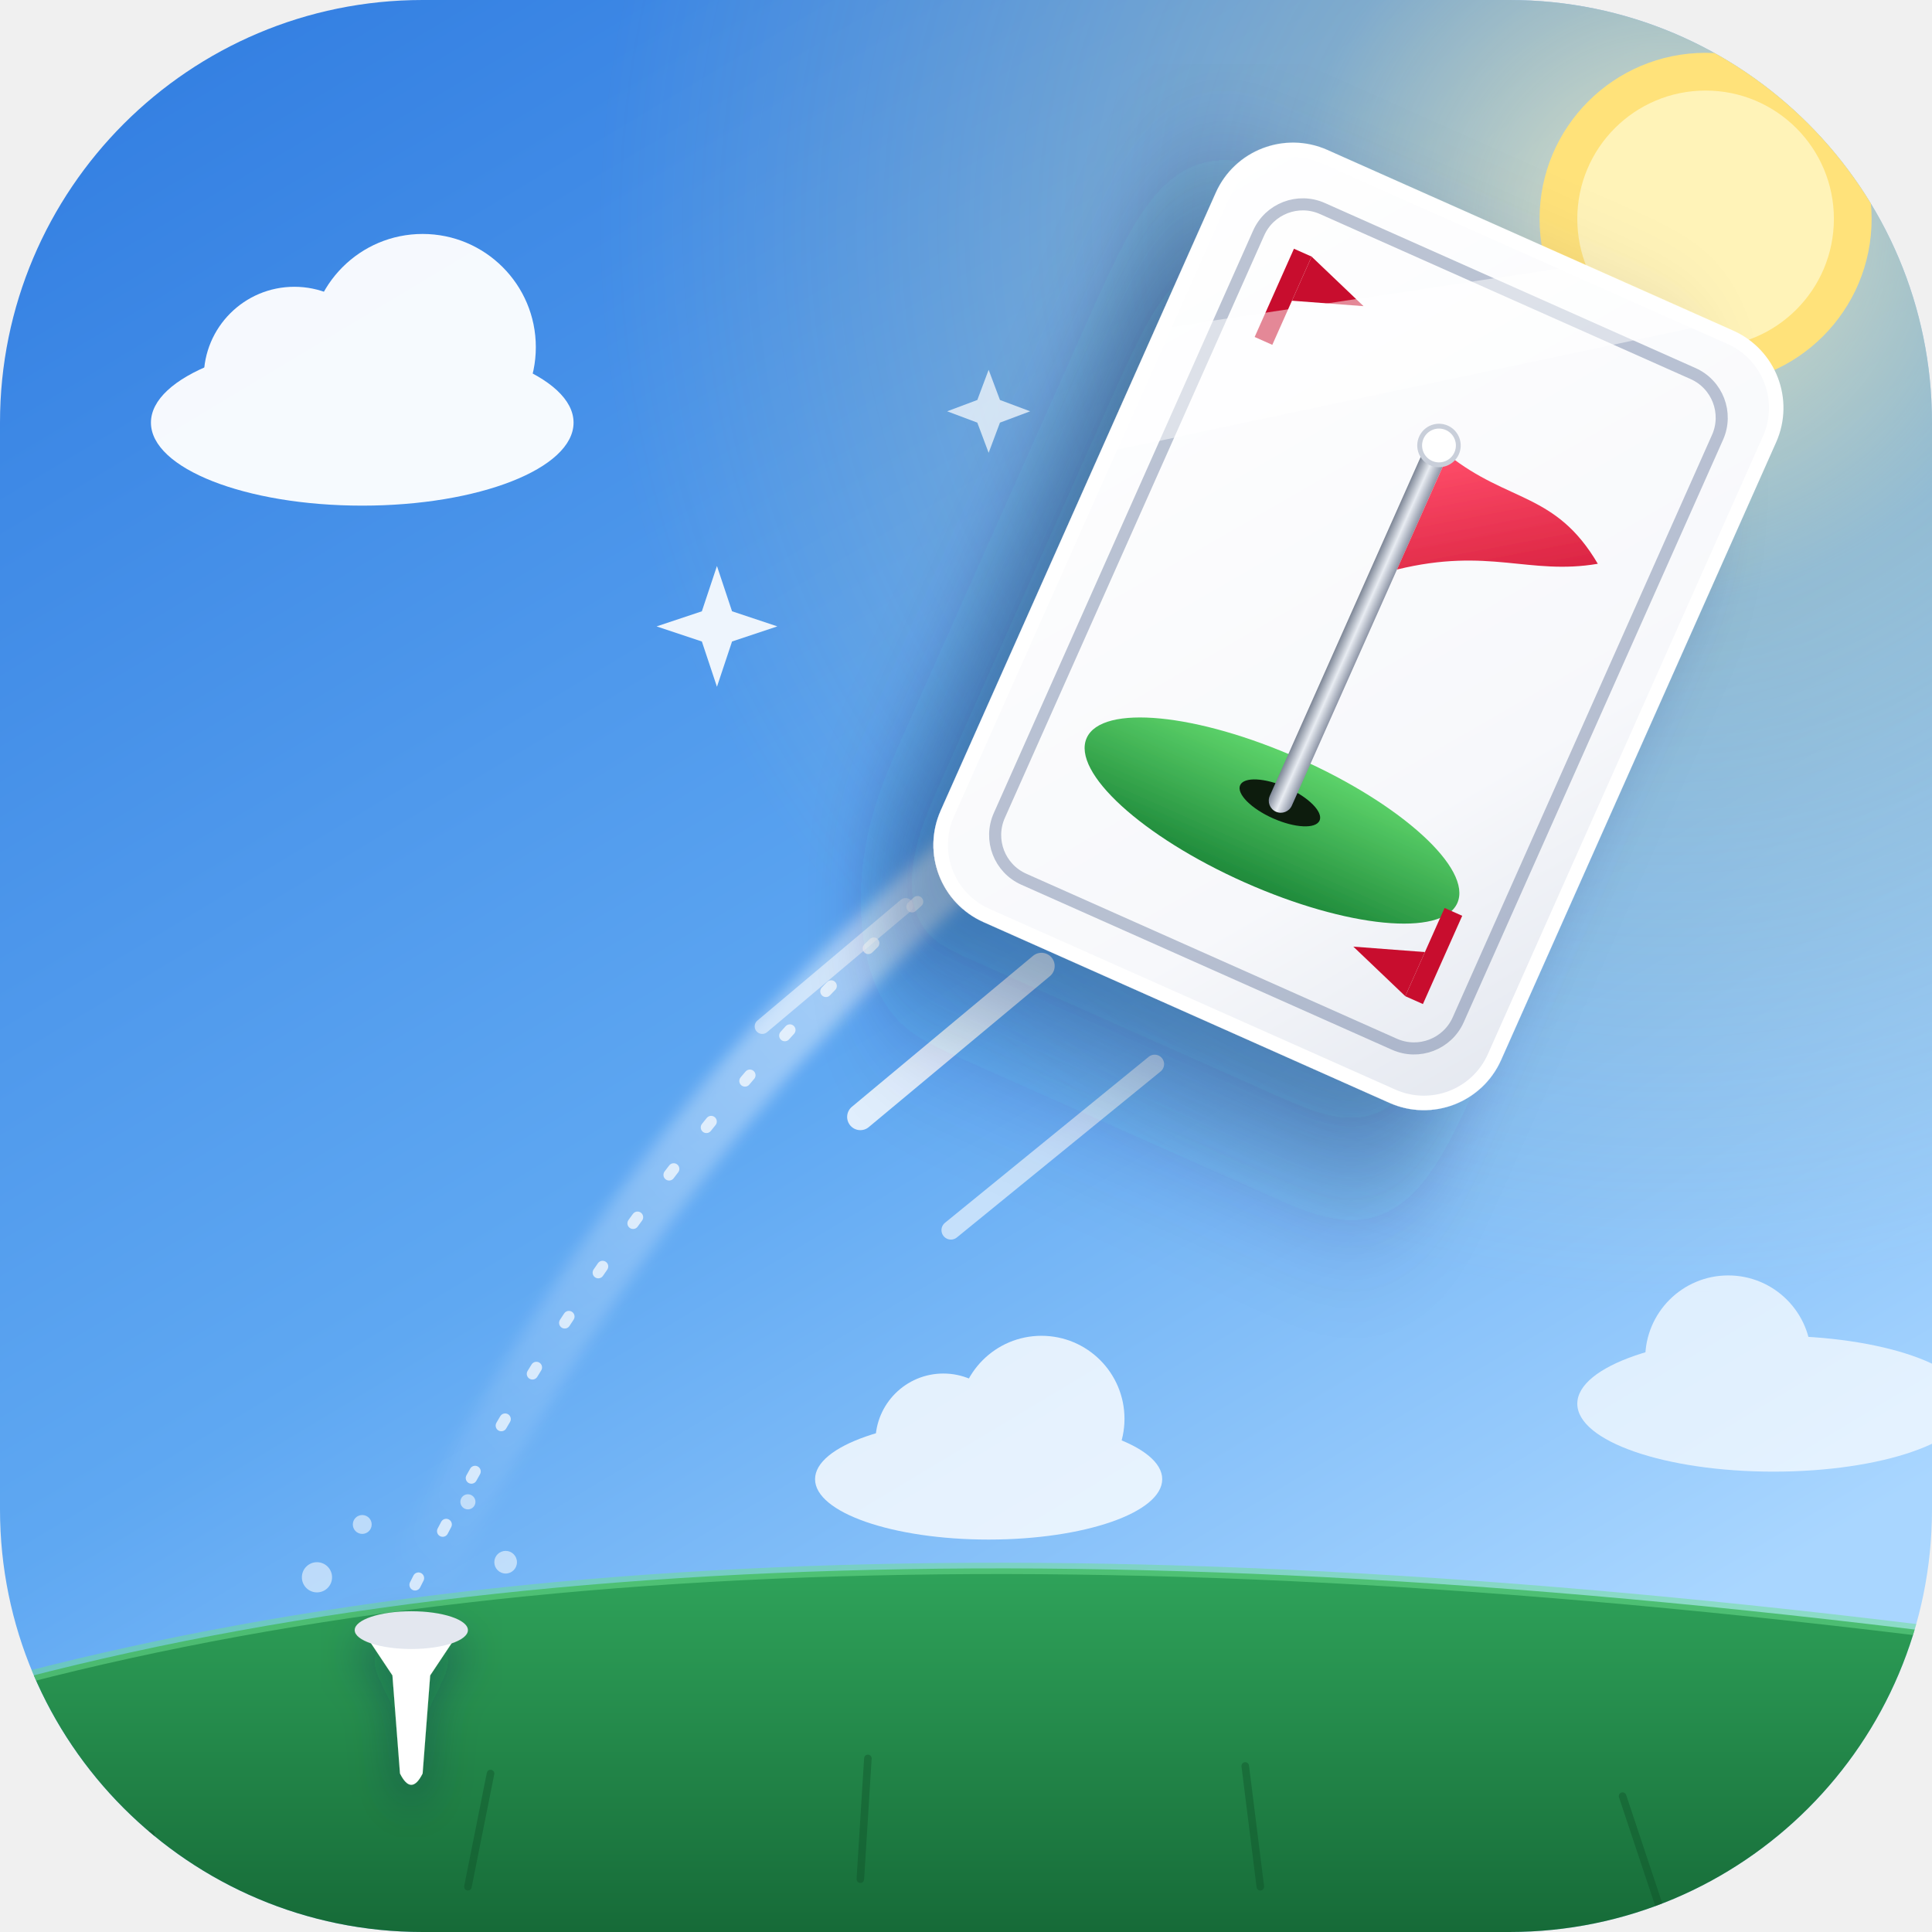
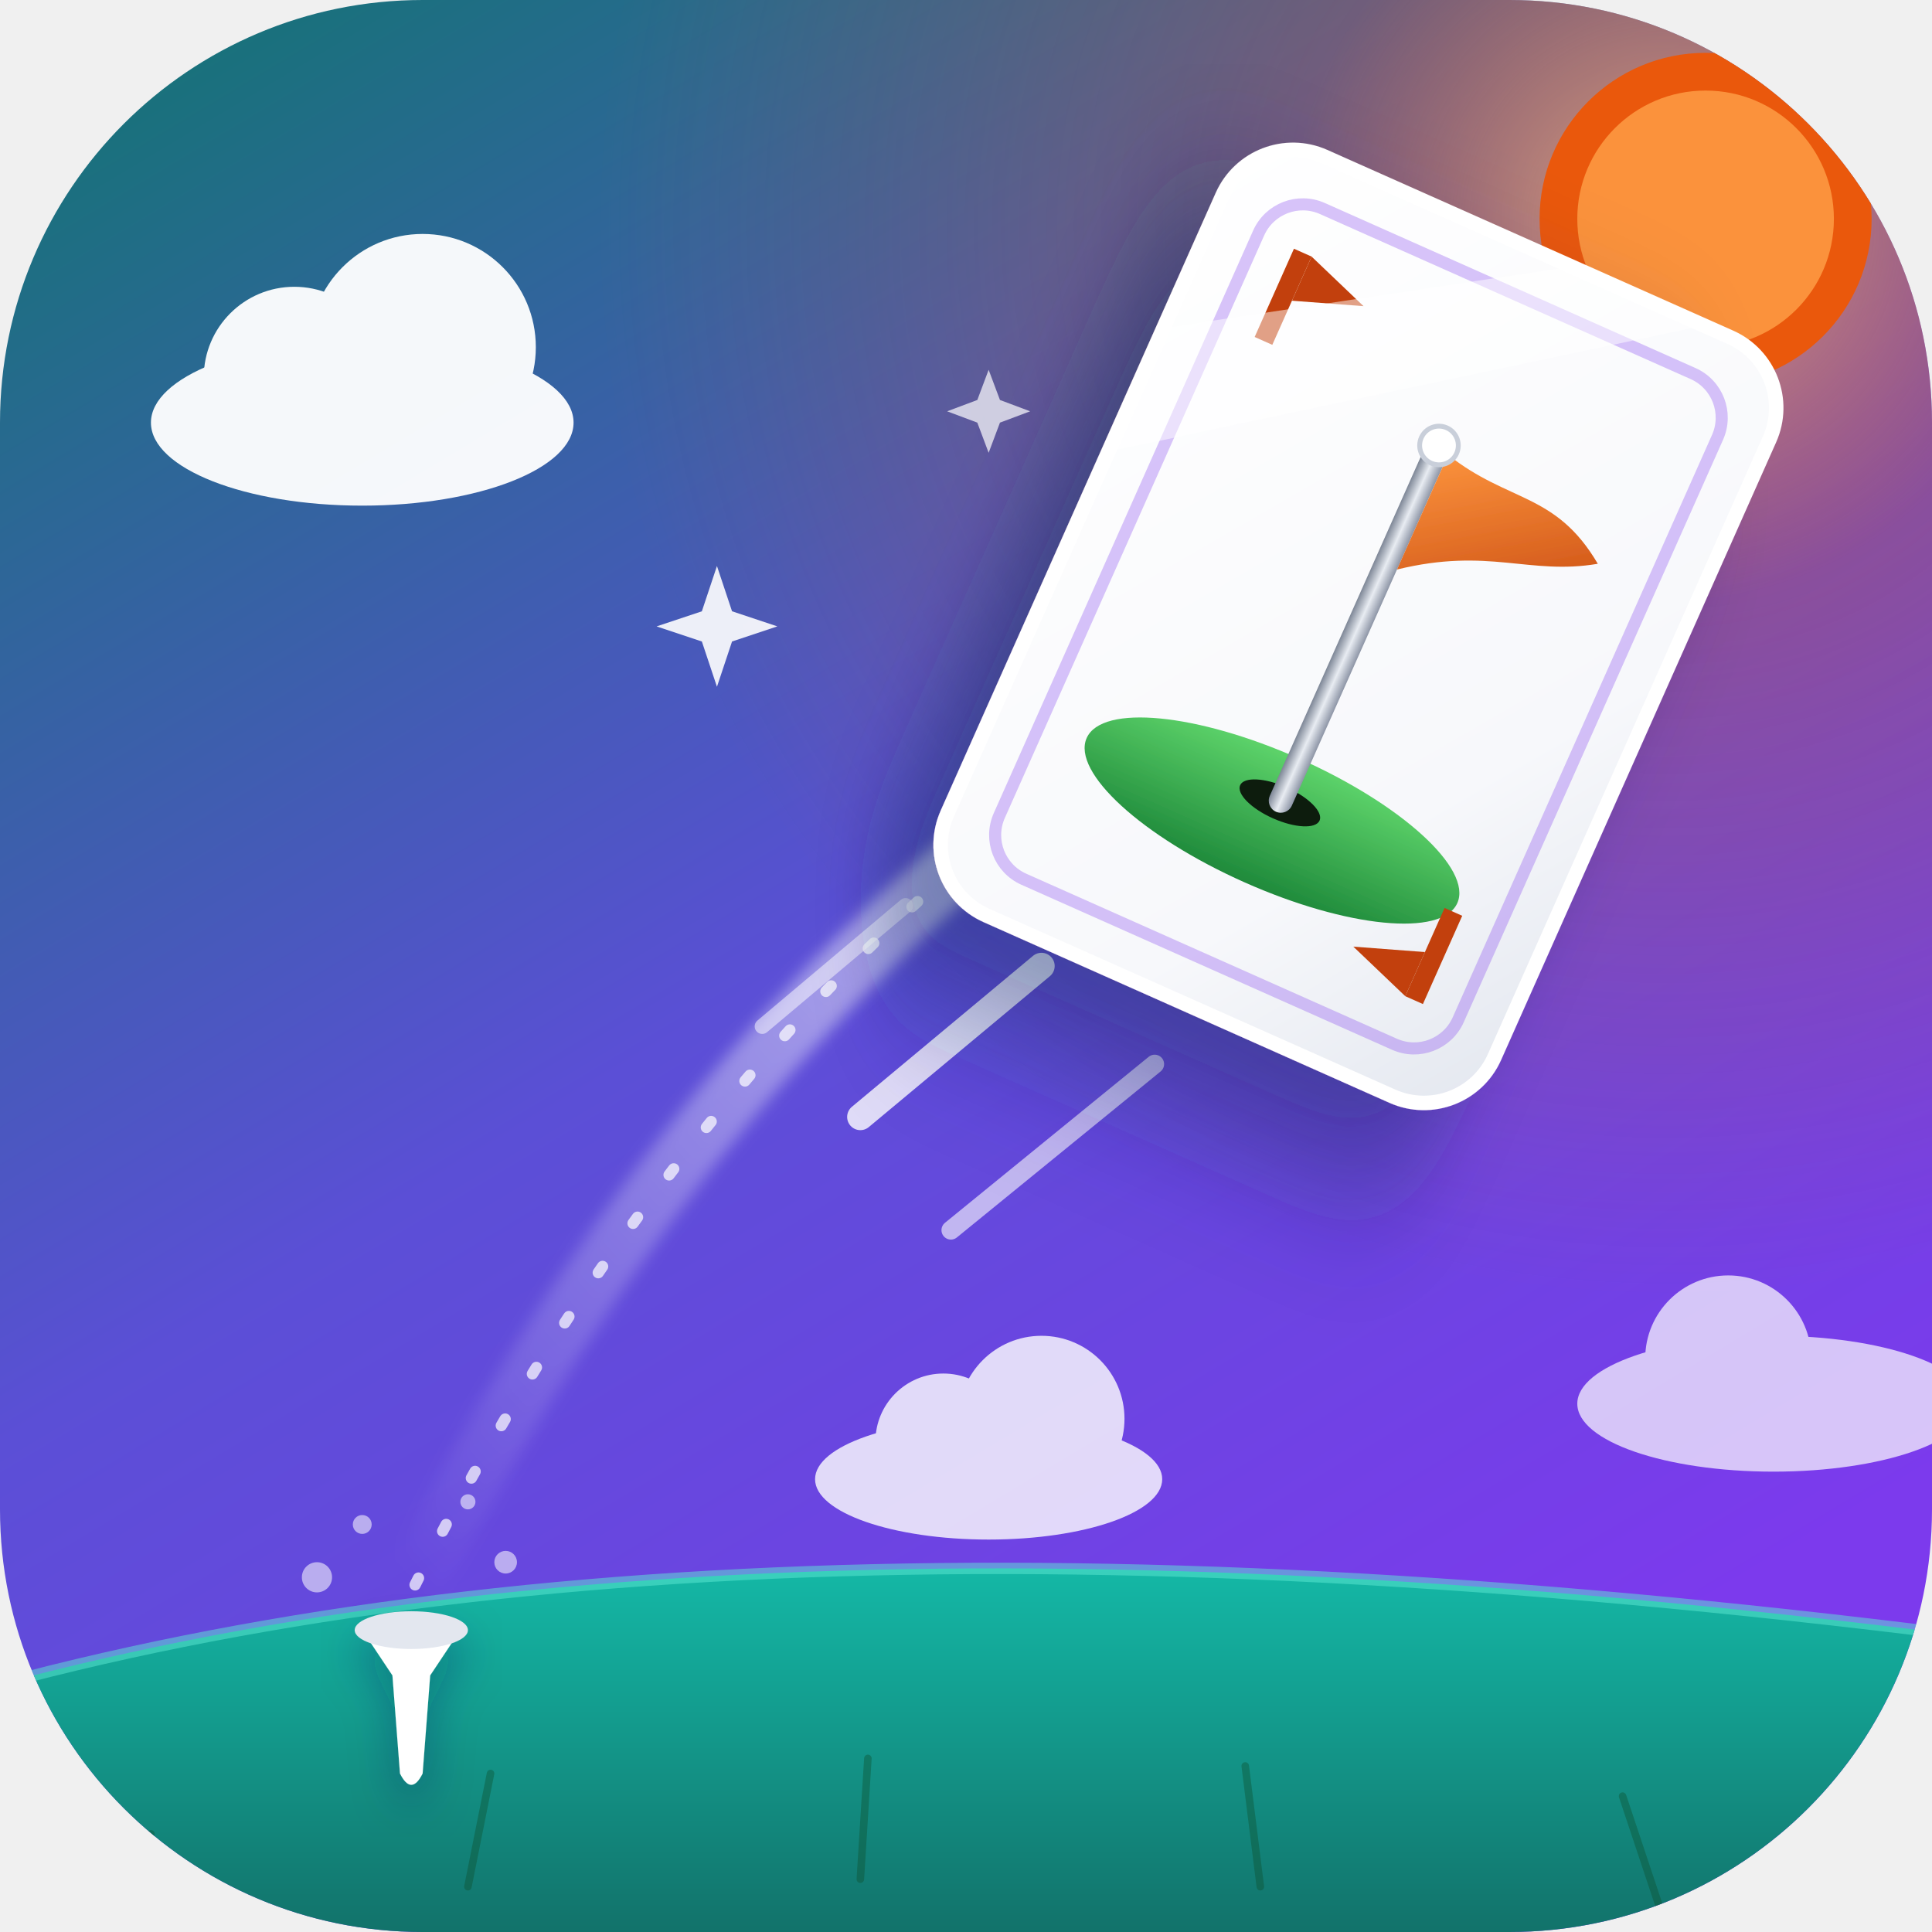
<svg xmlns="http://www.w3.org/2000/svg" viewBox="0 0 512 512">
  <defs>
    <linearGradient id="bg" x1="0" y1="0" x2="0.6" y2="1">
-       <stop offset="0" stop-color="#2F7BE0" />
-       <stop offset="0.6" stop-color="#5FA8F2" />
-       <stop offset="1" stop-color="#A9D6FF" />
+       <stop offset="0" stop-color="#0F766E" />
+       <stop offset="0.55" stop-color="#5B4FD6" />
+       <stop offset="1" stop-color="#7C3AED" />
    </linearGradient>
    <radialGradient id="glow" cx="0.86" cy="0.12" r="0.55">
-       <stop offset="0" stop-color="#FFF6C8" stop-opacity="0.8" />
-       <stop offset="0.35" stop-color="#FFE38A" stop-opacity="0.3" />
-       <stop offset="1" stop-color="#FFE38A" stop-opacity="0" />
+       <stop offset="0" stop-color="#FDBA74" stop-opacity="0.8" />
+       <stop offset="0.35" stop-color="#EA580C" stop-opacity="0.3" />
+       <stop offset="1" stop-color="#EA580C" stop-opacity="0" />
    </radialGradient>
    <linearGradient id="turf" x1="0" y1="0" x2="0" y2="1">
-       <stop offset="0" stop-color="#2FA35A" />
-       <stop offset="1" stop-color="#0F5A2E" />
+       <stop offset="0" stop-color="#14B8A6" />
+       <stop offset="1" stop-color="#115E59" />
    </linearGradient>
    <linearGradient id="trail" x1="0" y1="1" x2="1" y2="0">
      <stop offset="0" stop-color="#FFFFFF" stop-opacity="0" />
      <stop offset="0.6" stop-color="#FFFFFF" stop-opacity="0.45" />
      <stop offset="1" stop-color="#FFFFFF" stop-opacity="0.95" />
    </linearGradient>
    <linearGradient id="card" x1="0" y1="0" x2="1" y2="1">
      <stop offset="0" stop-color="#FFFFFF" />
      <stop offset="0.7" stop-color="#F7F8FB" />
      <stop offset="1" stop-color="#E3E7EF" />
    </linearGradient>
    <linearGradient id="flag" x1="0" y1="0" x2="1" y2="1">
-       <stop offset="0" stop-color="#FF4D6A" />
-       <stop offset="1" stop-color="#C8102E" />
+       <stop offset="0" stop-color="#FB923C" />
+       <stop offset="1" stop-color="#C2410C" />
    </linearGradient>
    <linearGradient id="hill" x1="0" y1="0" x2="0" y2="1">
      <stop offset="0" stop-color="#5DD36A" />
      <stop offset="1" stop-color="#1F8A3B" />
    </linearGradient>
    <linearGradient id="pole" x1="0" y1="0" x2="1" y2="0">
      <stop offset="0" stop-color="#7D8696" />
      <stop offset="0.5" stop-color="#E8ECF2" />
      <stop offset="1" stop-color="#8D95A6" />
    </linearGradient>
    <filter id="cardShadow" x="-40%" y="-40%" width="180%" height="180%">
      <feDropShadow dx="-8" dy="18" stdDeviation="12" flood-color="#0B2A5C" flood-opacity="0.4" />
    </filter>
    <filter id="soft" x="-30%" y="-30%" width="160%" height="160%">
      <feDropShadow dx="0" dy="6" stdDeviation="6" flood-color="#0B2A5C" flood-opacity="0.3" />
    </filter>
    <filter id="blur6">
      <feGaussianBlur stdDeviation="6" />
    </filter>
    <filter id="blur2">
      <feGaussianBlur stdDeviation="2" />
    </filter>
    <clipPath id="tile">
      <rect width="512" height="512" rx="112" />
    </clipPath>
  </defs>
  <rect width="512" height="512" rx="112" fill="url(#bg)" />
  <g clip-path="url(#tile)">
    <rect width="512" height="512" fill="url(#glow)" />
-     <circle cx="452" cy="58" r="44" fill="#FFE27A" />
-     <circle cx="452" cy="58" r="34" fill="#FFF3B8" />
+     <circle cx="452" cy="58" r="44" fill="#EA580C" />
+     <circle cx="452" cy="58" r="34" fill="#FB923C" />
    <g fill="#FFFFFF">
      <g opacity="0.95">
        <ellipse cx="96" cy="112" rx="56" ry="22" />
        <circle cx="78" cy="100" r="24" />
        <circle cx="112" cy="92" r="30" />
      </g>
      <g opacity="0.8">
        <ellipse cx="262" cy="392" rx="46" ry="16" />
        <circle cx="250" cy="382" r="18" />
        <circle cx="276" cy="376" r="22" />
      </g>
      <g opacity="0.7">
        <ellipse cx="470" cy="372" rx="52" ry="18" />
        <circle cx="458" cy="360" r="22" />
      </g>
    </g>
    <path d="M-20 452 C 120 410, 300 404, 540 436 L 540 540 L -20 540 Z" fill="url(#turf)" />
-     <path d="M-20 452 C 120 410, 300 404, 540 436" fill="none" stroke="#6EE08F" stroke-width="3" opacity="0.5" />
+     <path d="M-20 452 C 120 410, 300 404, 540 436" fill="none" stroke="#5EEAD4" stroke-width="3" opacity="0.5" />
    <g stroke="#0B4723" stroke-width="2" opacity="0.35" stroke-linecap="round">
      <path d="M40 486 L 30 512" />
      <path d="M130 470 L 124 500" />
      <path d="M230 466 L 228 498" />
      <path d="M330 468 L 334 500" />
      <path d="M430 476 L 440 506" />
    </g>
    <g filter="url(#soft)">
      <path d="M96 432 L 122 432 L 114 444 L 112 470 Q 109 476 106 470 L 104 444 Z" fill="#FFFFFF" />
      <ellipse cx="109" cy="432" rx="15" ry="5" fill="#E3E7EF" />
    </g>
    <g fill="#FFFFFF" opacity="0.55">
      <circle cx="84" cy="418" r="4" />
      <circle cx="134" cy="414" r="3" />
      <circle cx="96" cy="404" r="2.5" />
      <circle cx="124" cy="398" r="2" />
    </g>
    <path d="M110 420 C 170 300, 250 220, 330 176" fill="none" stroke="url(#trail)" stroke-width="16" stroke-linecap="round" filter="url(#blur2)" />
    <path d="M110 420 C 170 300, 250 220, 330 176" fill="none" stroke="#FFFFFF" stroke-width="3" stroke-dasharray="2 14" stroke-linecap="round" opacity="0.7" />
    <g stroke="#FFFFFF" stroke-linecap="round" transform="translate(-34 34)">
      <path d="M262 262 L 310 222" stroke-width="7" opacity="0.8" />
      <path d="M286 292 L 340 248" stroke-width="5" opacity="0.6" />
      <path d="M236 238 L 274 206" stroke-width="4" opacity="0.5" />
    </g>
    <g transform="translate(360 166) rotate(24) scale(1.28)" filter="url(#cardShadow)">
      <rect x="-62" y="-86" width="124" height="172" rx="16" fill="url(#card)" />
      <rect x="-62" y="-86" width="124" height="172" rx="16" fill="none" stroke="#FFFFFF" stroke-width="3" />
-       <rect x="-52" y="-76" width="104" height="152" rx="10" fill="none" stroke="#1E3A6E" stroke-width="2.5" opacity="0.3" />
+       <rect x="-52" y="-76" width="104" height="152" rx="10" fill="none" stroke="#7C3AED" stroke-width="2.5" opacity="0.3" />
      <ellipse cx="0" cy="44" rx="42" ry="14" fill="url(#hill)" />
      <ellipse cx="0" cy="40" rx="9" ry="3.5" fill="#0B1A10" />
      <rect x="-2.5" y="-40" width="5" height="82" rx="2.5" fill="url(#pole)" />
      <path d="M2.5 -40 C 18 -36, 26 -42, 40 -32 C 28 -24, 18 -26, 2.5 -14 Z" fill="url(#flag)" />
      <circle cx="0" cy="-41" r="4" fill="#FFFFFF" stroke="#C9CFDA" stroke-width="1" />
-       <g fill="#C8102E">
+       <g fill="#C2410C">
        <path d="M-44 -66 h4 v20 h-4 Z" />
        <path d="M-40 -66 l 14 5 l -14 5 Z" />
        <g transform="rotate(180)">
          <path d="M-44 -66 h4 v20 h-4 Z" />
          <path d="M-40 -66 l 14 5 l -14 5 Z" />
        </g>
      </g>
      <path d="M-62 -40 L 10 -86 L 40 -86 L -62 -12 Z" fill="#FFFFFF" opacity="0.5" />
    </g>
    <g fill="#FFFFFF">
      <path d="M190 150 l 4 12 l 12 4 l -12 4 l -4 12 l -4 -12 l -12 -4 l 12 -4 Z" opacity="0.9" />
      <path d="M262 98 l 3 8 l 8 3 l -8 3 l -3 8 l -3 -8 l -8 -3 l 8 -3 Z" opacity="0.7" />
    </g>
  </g>
</svg>
